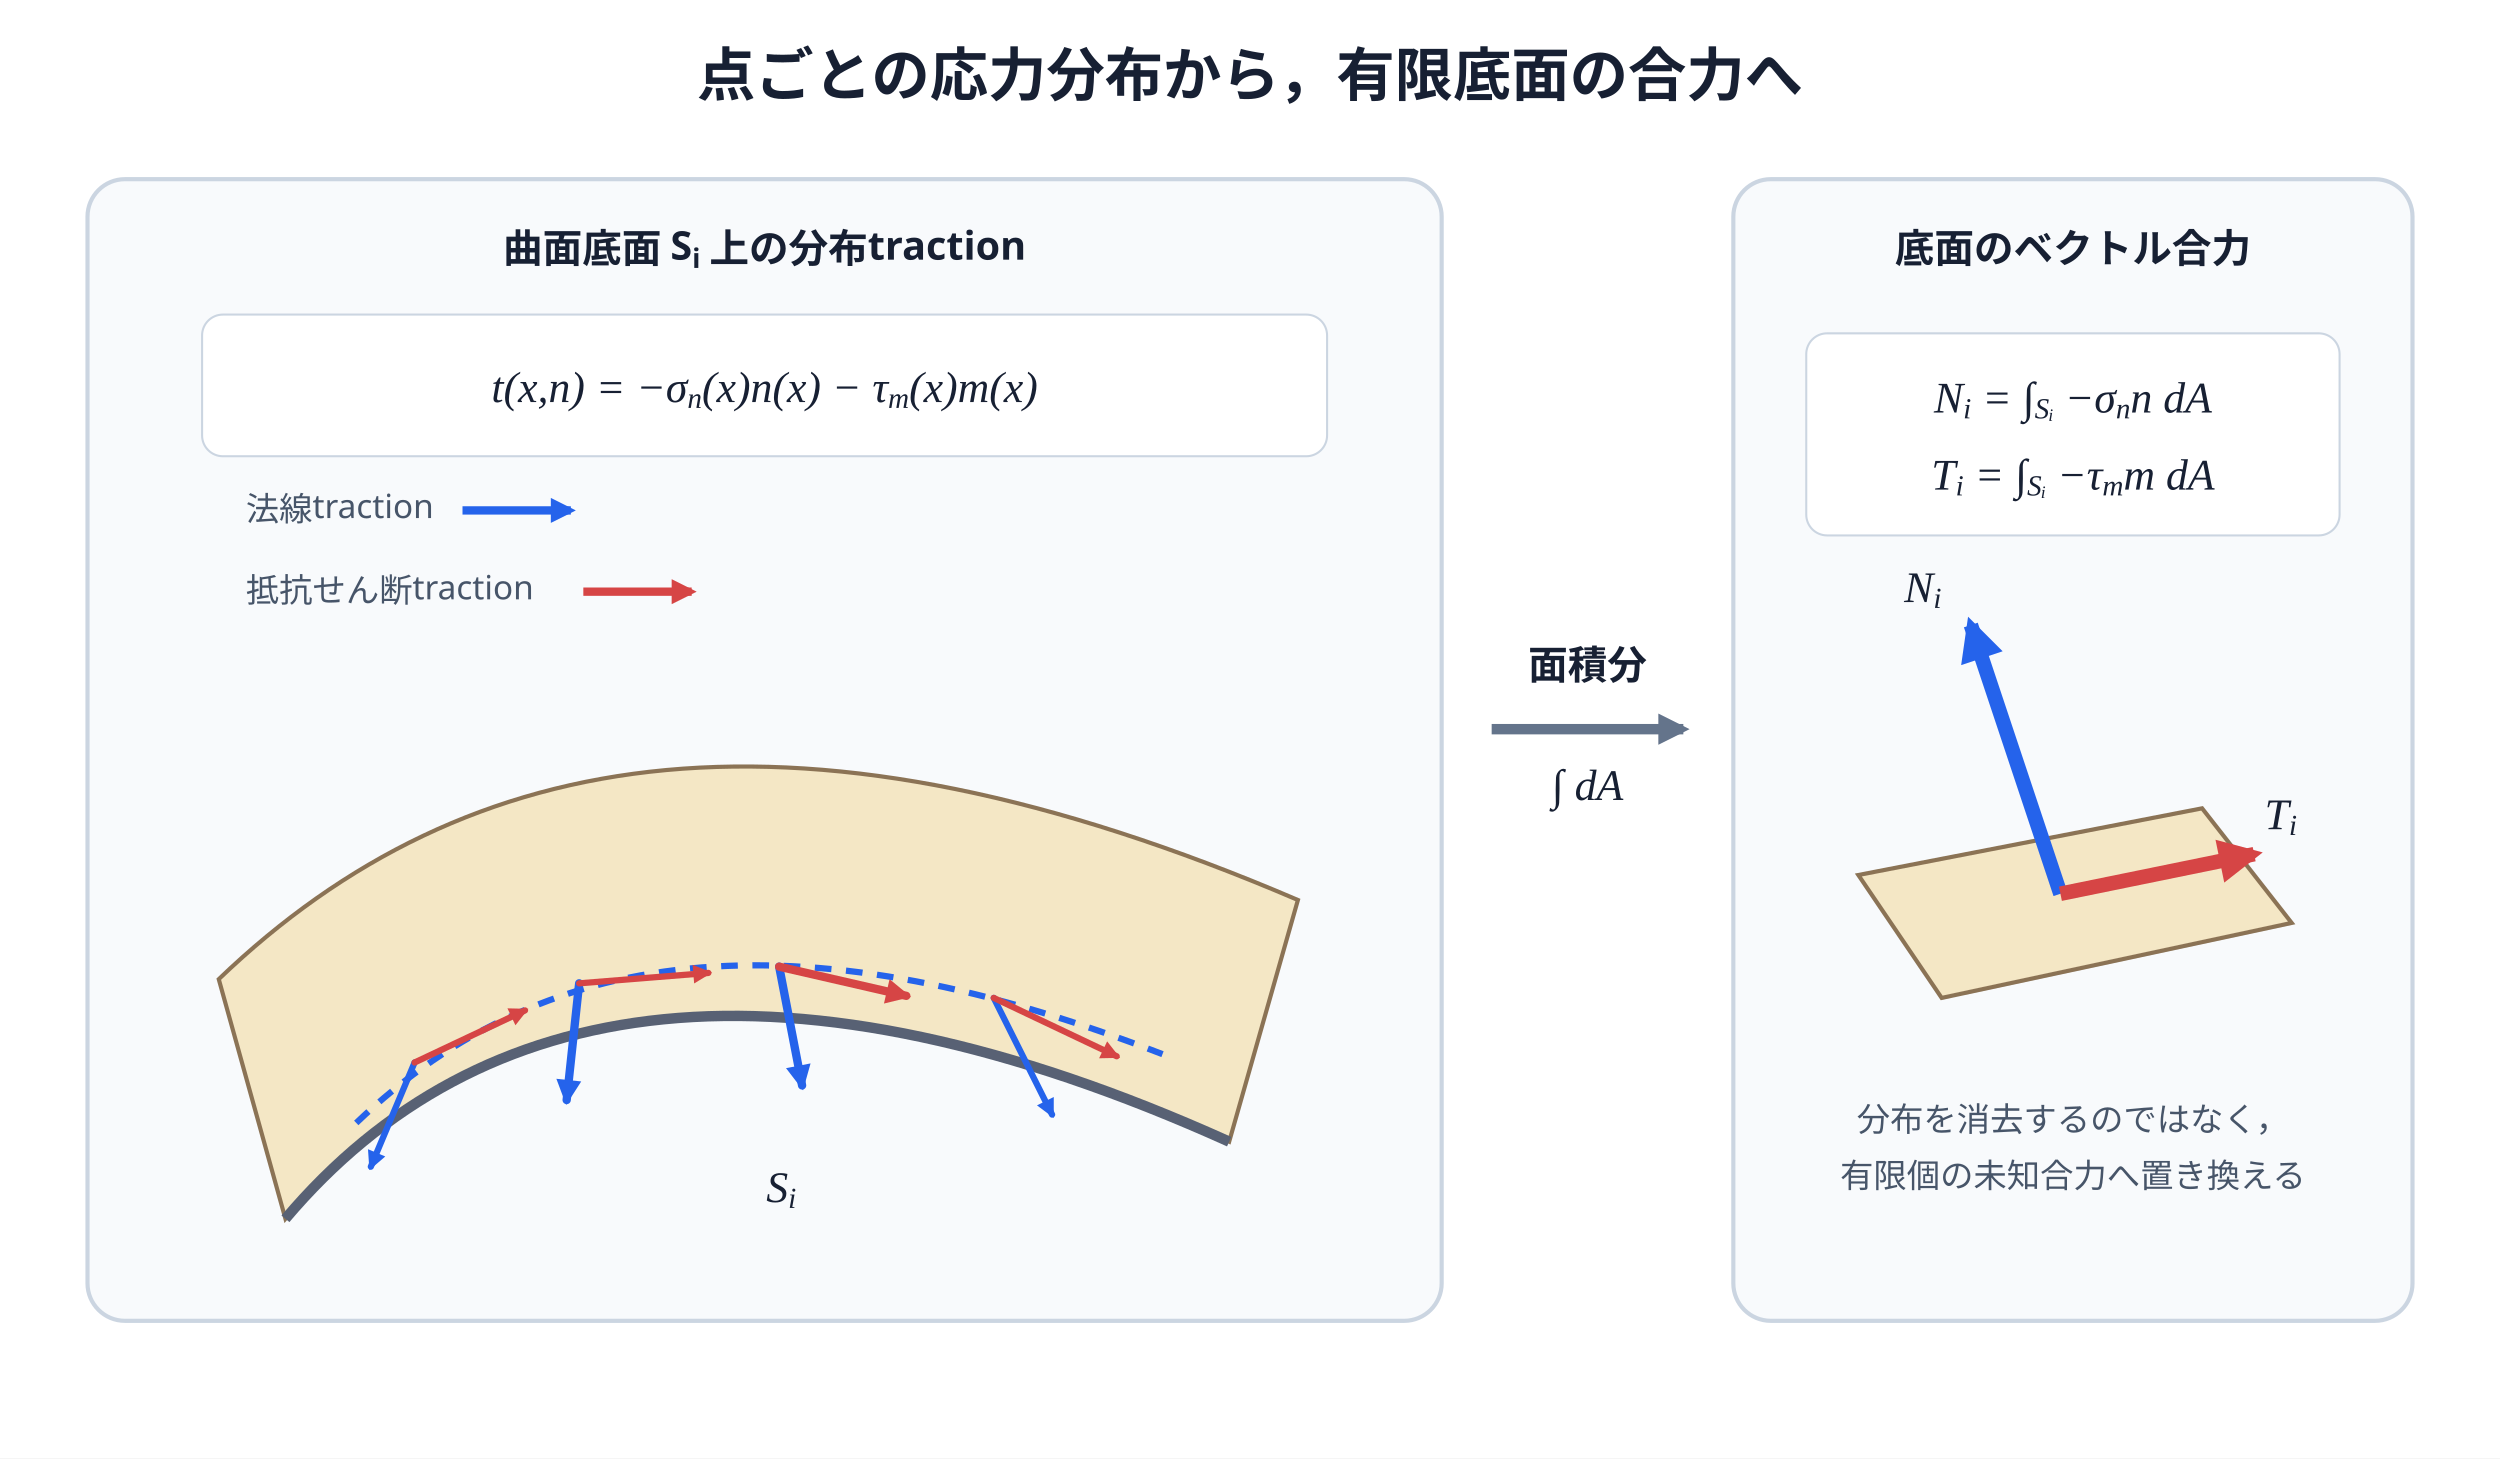
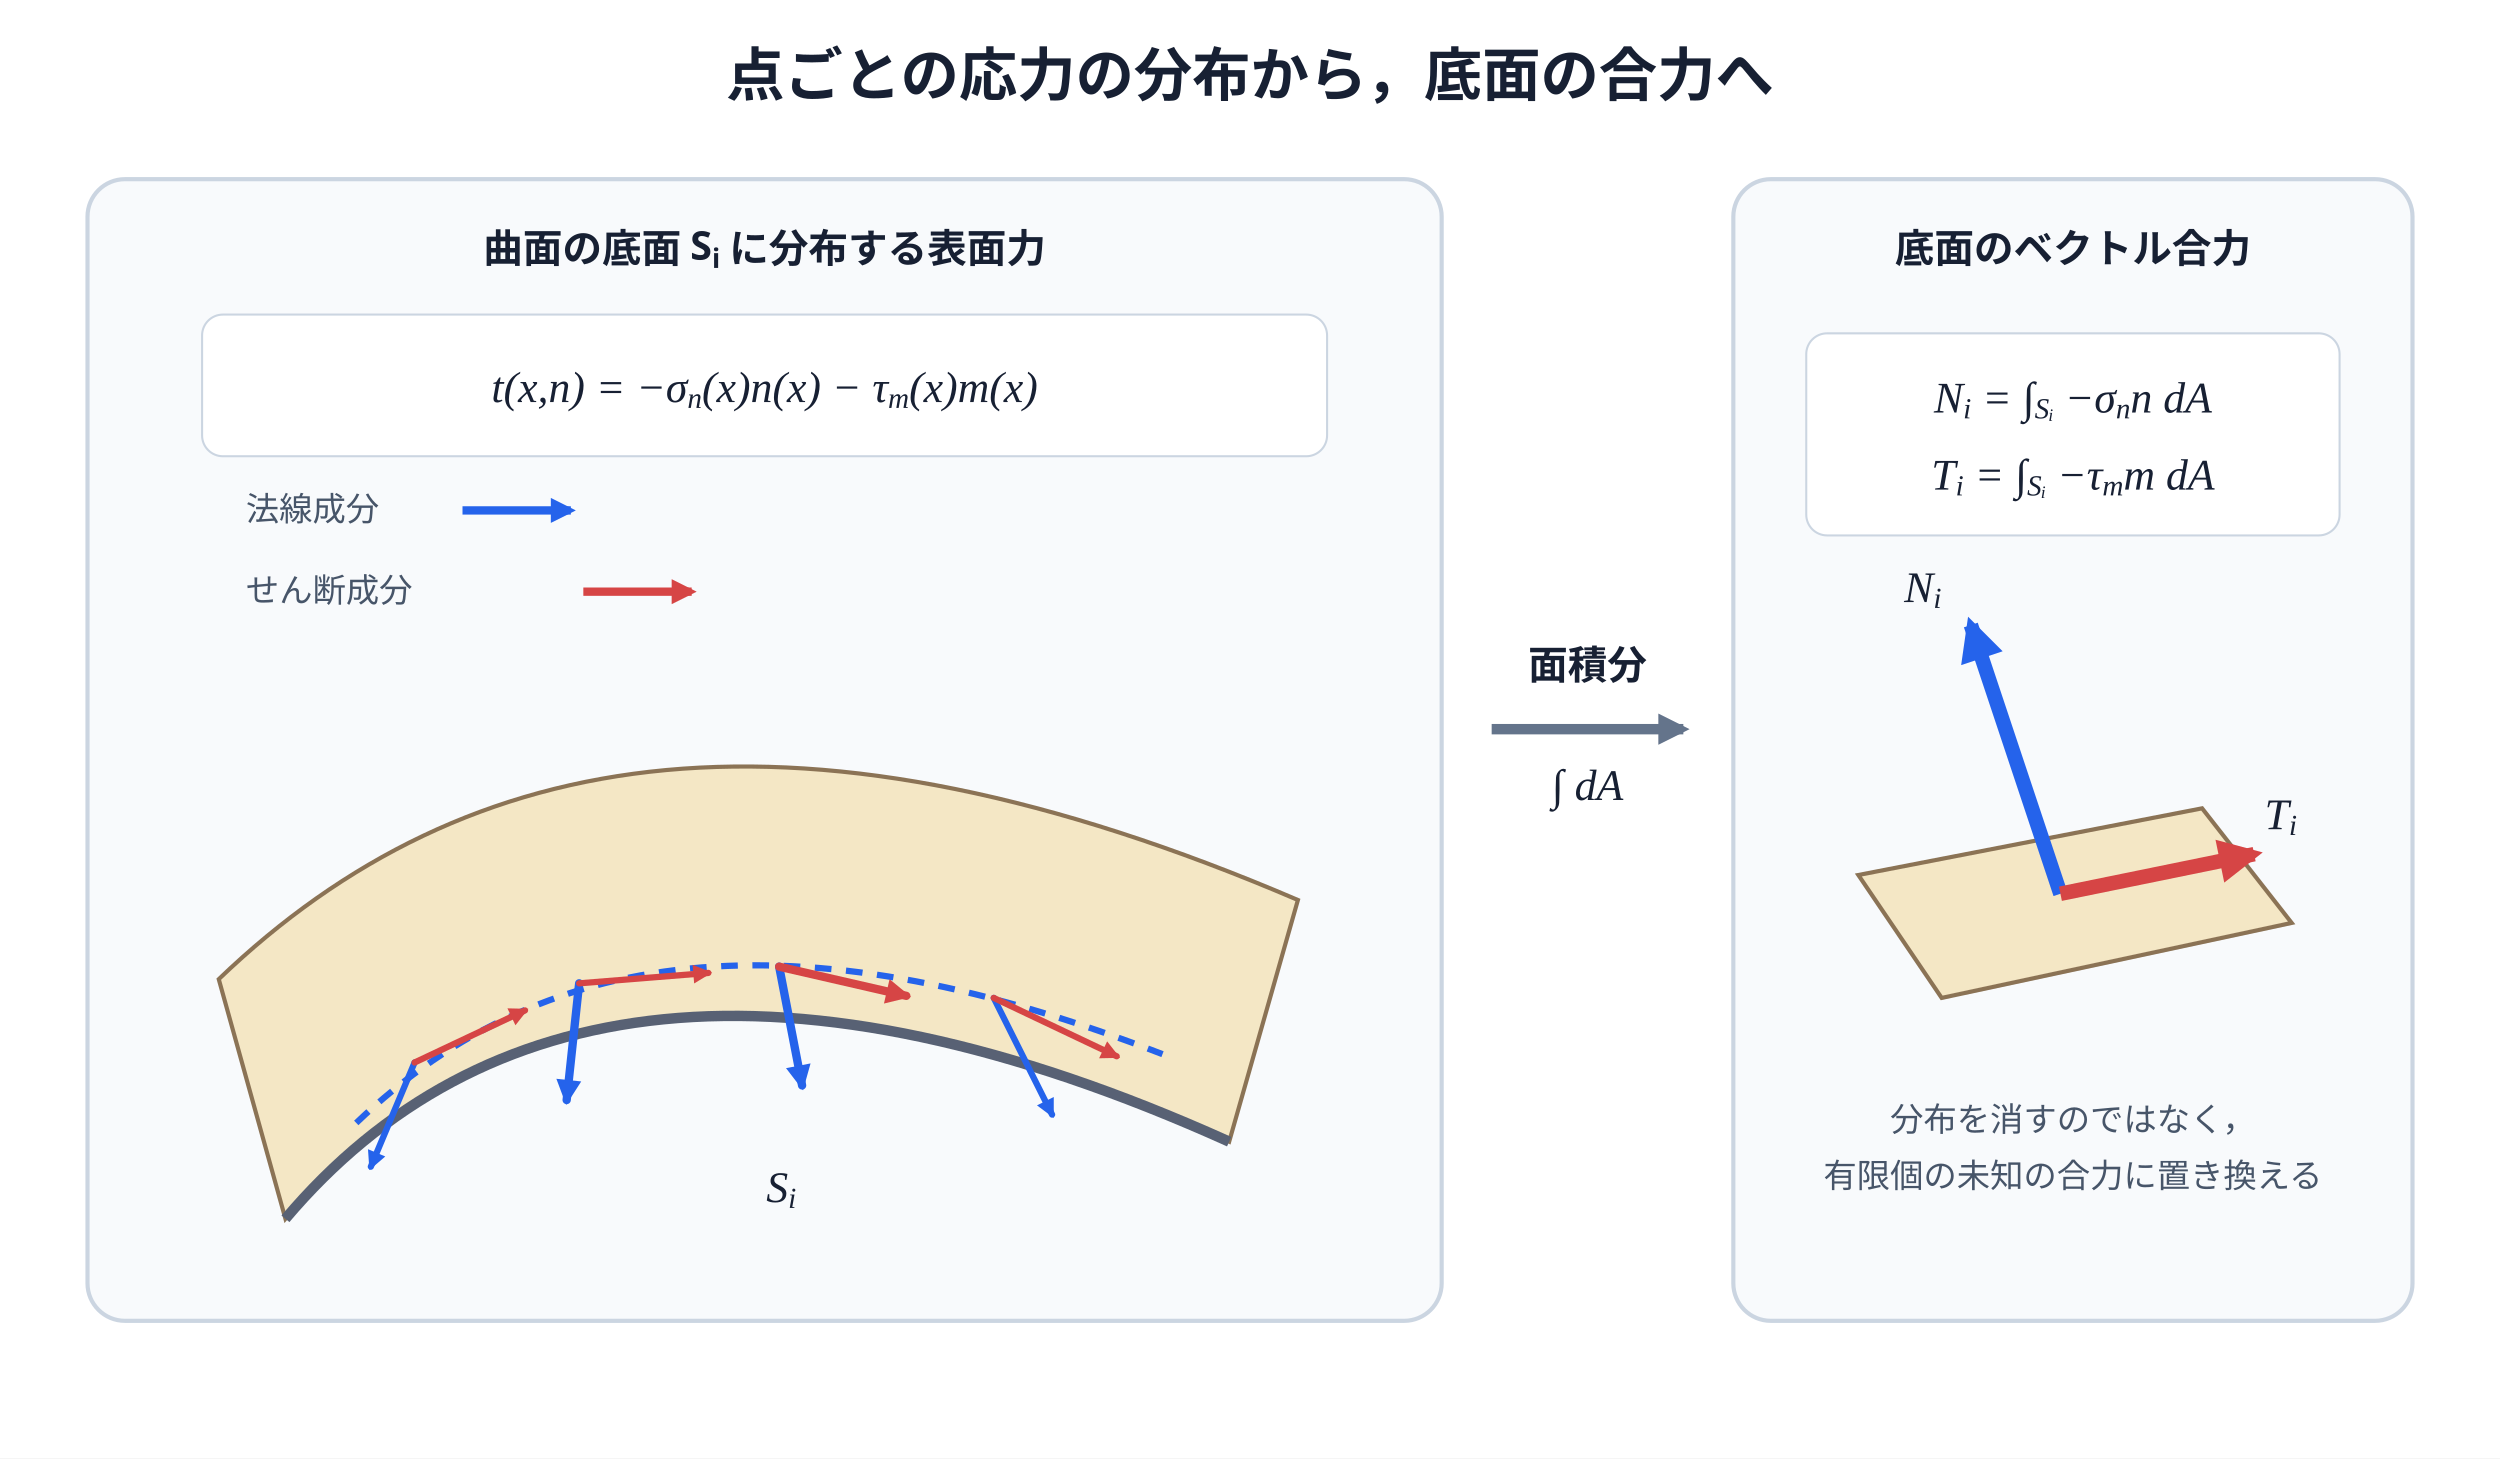
<svg xmlns="http://www.w3.org/2000/svg" width="1200" height="700" viewBox="0 0 1200 700" role="img" aria-labelledby="title desc">
  <defs>
    <marker id="b" viewBox="0 0 10 10" markerWidth="3" markerHeight="3" refX="8" refY="5" orient="auto">
      <path d="M0 0L10 5L0 10Z" fill="#2563eb" />
    </marker>
    <marker id="r" viewBox="0 0 10 10" markerWidth="3" markerHeight="3" refX="8" refY="5" orient="auto">
      <path d="M0 0L10 5L0 10Z" fill="#d64545" />
    </marker>
    <marker id="g" viewBox="0 0 10 10" markerWidth="3" markerHeight="3" refX="8" refY="5" orient="auto">
      <path d="M0 0L10 5L0 10Z" fill="#64748b" />
    </marker>
    <style>
      .title{font:700 28px "Noto Sans JP","Hiragino Sans","Yu Gothic",sans-serif;fill:#172033}.label{font:600 19px "Noto Sans JP","Hiragino Sans","Yu Gothic",sans-serif;fill:#172033}.small{font:500 16px "Noto Sans JP","Hiragino Sans","Yu Gothic",sans-serif;fill:#475569}.math{font:italic 21px Georgia,"Times New Roman",serif;fill:#172033}.panel{fill:#f8fafc;stroke:#cbd5e1;stroke-width:2}
    </style>
  </defs>
  <rect width="1200" height="700" fill="#fff" />
-   <text x="600" y="46" text-anchor="middle" class="title">点ごとの応力分布から，有限底面の合力へ</text>
+   <text x="600" y="46" text-anchor="middle" class="title">点ごとの応力の分布から，底面の合力へ</text>
  <rect x="42" y="86" width="650" height="548" rx="18" class="panel" />
-   <text x="367" y="126" text-anchor="middle" class="label">曲面底面 S<tspan baseline-shift="sub" font-size="13">i</tspan> 上の分布traction</text>
+   <text x="367" y="126" text-anchor="middle" class="label">曲面の底面 S<tspan baseline-shift="sub" font-size="13">i</tspan> に分布する表面力</text>
  <path d="M105 470 C225 355 385 330 623 432 L590 548 C377 452 230 475 137 585 Z" fill="#f4e7c5" stroke="#8b7355" stroke-width="2" />
  <path d="M137 585 C230 475 377 452 590 548" fill="none" stroke="#586174" stroke-width="5" />
  <path d="M171 539 C265 449 390 441 558 506" fill="none" stroke="#2563eb" stroke-width="3" stroke-dasharray="8 7" />
  <text x="375" y="577" text-anchor="middle" class="math">S<tspan baseline-shift="sub" font-size="14">i</tspan>
  </text>
  <g stroke-linecap="round">
    <line x1="199" y1="510" x2="178" y2="560" stroke="#2563eb" stroke-width="3" marker-end="url(#b)" />
    <line x1="199" y1="510" x2="252" y2="485" stroke="#d64545" stroke-width="3" marker-end="url(#r)" />
    <line x1="278" y1="472" x2="272" y2="528" stroke="#2563eb" stroke-width="4" marker-end="url(#b)" />
    <line x1="278" y1="472" x2="340" y2="467" stroke="#d64545" stroke-width="3" marker-end="url(#r)" />
    <line x1="374" y1="464" x2="385" y2="521" stroke="#2563eb" stroke-width="4" marker-end="url(#b)" />
    <line x1="374" y1="464" x2="435" y2="478" stroke="#d64545" stroke-width="4" marker-end="url(#r)" />
    <line x1="477" y1="479" x2="505" y2="535" stroke="#2563eb" stroke-width="3" marker-end="url(#b)" />
    <line x1="477" y1="479" x2="536" y2="507" stroke="#d64545" stroke-width="3" marker-end="url(#r)" />
  </g>
-   <text x="118" y="250" class="small" fill="#2563eb">法線traction</text>
+   <text x="118" y="250" class="small" fill="#2563eb">法線成分</text>
  <line x1="222" y1="245" x2="274" y2="245" stroke="#2563eb" stroke-width="4" marker-end="url(#b)" />
-   <text x="118" y="289" class="small" fill="#d64545">抵抗せん断traction</text>
+   <text x="118" y="289" class="small" fill="#d64545">せん断成分</text>
  <line x1="280" y1="284" x2="332" y2="284" stroke="#d64545" stroke-width="4" marker-end="url(#r)" />
  <rect x="97" y="151" width="540" height="68" rx="10" fill="#fff" stroke="#cbd5e1" />
  <text x="367" y="193" text-anchor="middle" class="math">t(x,n) = −σ<tspan baseline-shift="sub" font-size="14">n</tspan>(x)n(x) − τ<tspan baseline-shift="sub" font-size="14">m</tspan>(x)m(x)</text>
  <line x1="716" y1="350" x2="808" y2="350" stroke="#64748b" stroke-width="5" marker-end="url(#g)" />
  <text x="762" y="326" text-anchor="middle" class="label">面積分</text>
  <text x="762" y="384" text-anchor="middle" class="math">∫ dA</text>
  <rect x="832" y="86" width="326" height="548" rx="18" class="panel" />
  <text x="995" y="126" text-anchor="middle" class="label">底面のベクトル合力</text>
  <polygon points="892,420 1057,388 1100,443 932,479" fill="#f4e7c5" stroke="#8b7355" stroke-width="2" />
  <line x1="989" y1="429" x2="946" y2="300" stroke="#2563eb" stroke-width="7" marker-end="url(#b)" />
  <text x="914" y="289" class="math" fill="#2563eb">N<tspan baseline-shift="sub" font-size="14">i</tspan>
  </text>
  <line x1="989" y1="429" x2="1082" y2="410" stroke="#d64545" stroke-width="7" marker-end="url(#r)" />
  <text x="1087" y="398" class="math" fill="#d64545">T<tspan baseline-shift="sub" font-size="14">i</tspan>
  </text>
  <rect x="867" y="160" width="256" height="97" rx="10" fill="#fff" stroke="#cbd5e1" />
  <text x="995" y="198" text-anchor="middle" class="math">N<tspan baseline-shift="sub" font-size="14">i</tspan> = ∫<tspan baseline-shift="sub" font-size="14">Sᵢ</tspan> −σ<tspan baseline-shift="sub" font-size="14">n</tspan>n dA</text>
  <text x="995" y="235" text-anchor="middle" class="math">T<tspan baseline-shift="sub" font-size="14">i</tspan> = ∫<tspan baseline-shift="sub" font-size="14">Sᵢ</tspan> −τ<tspan baseline-shift="sub" font-size="14">m</tspan>m dA</text>
-   <text x="995" y="543" text-anchor="middle" class="small">分布を消去するのではなく，</text>
-   <text x="995" y="570" text-anchor="middle" class="small">有限個の未知合力へ置き換える</text>
+   <text x="995" y="543" text-anchor="middle" class="small">分布を消すのではなく，</text>
+   <text x="995" y="570" text-anchor="middle" class="small">有限個の未知の合力に置き換える</text>
</svg>
